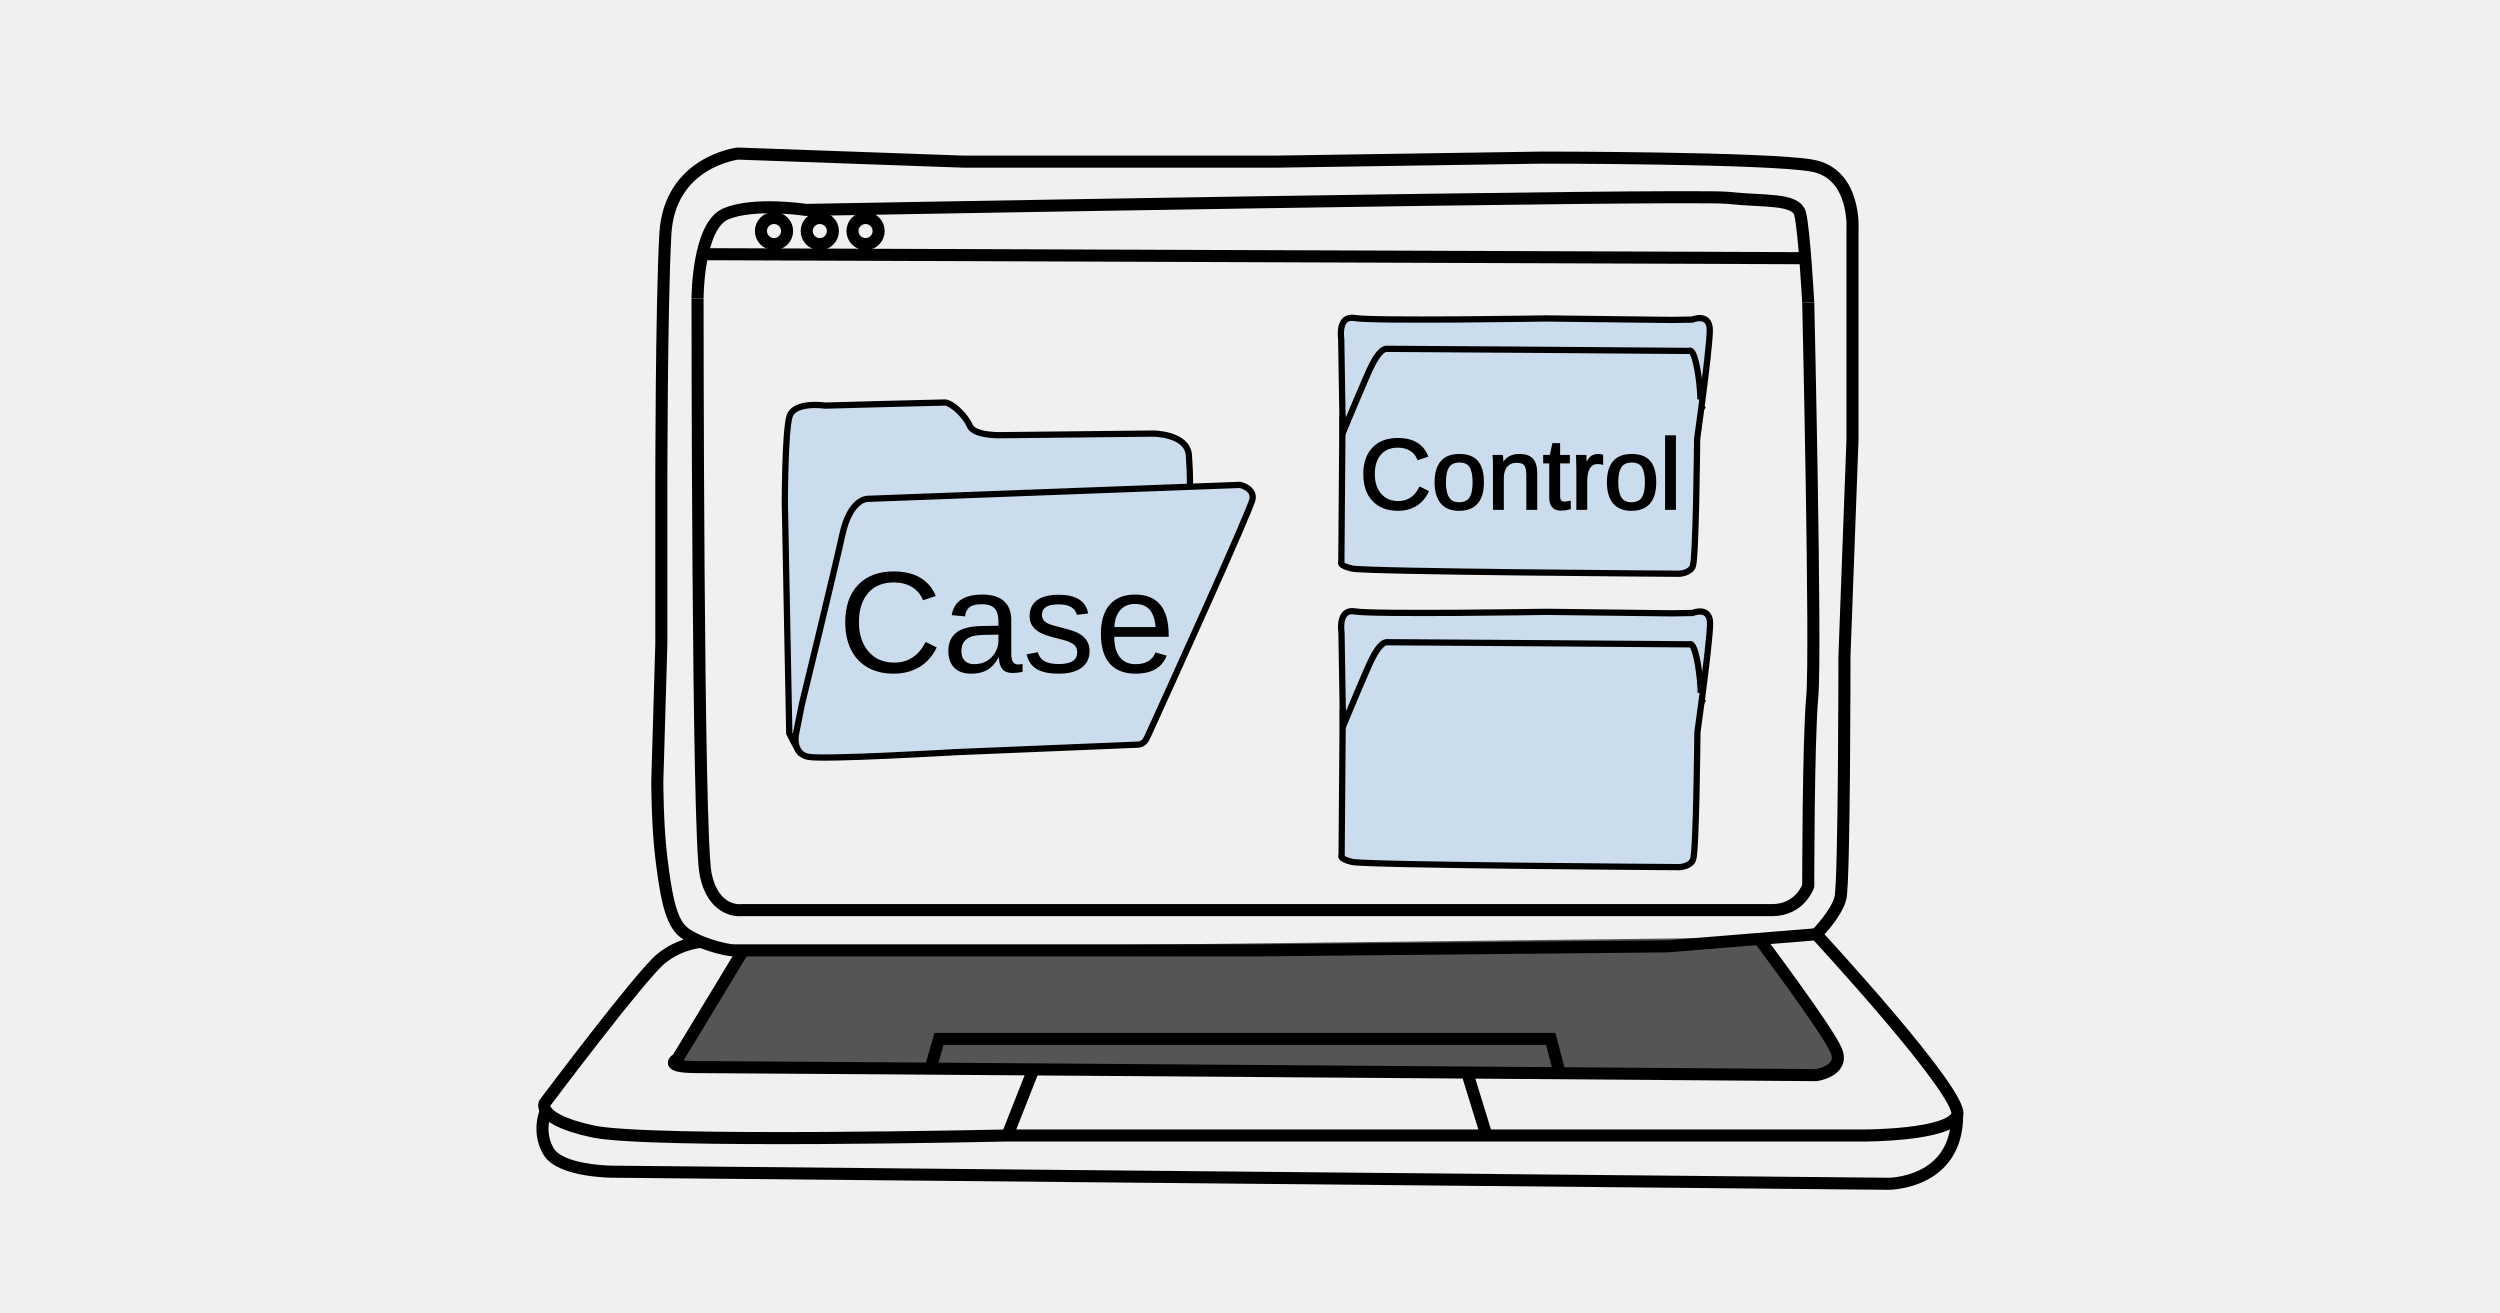
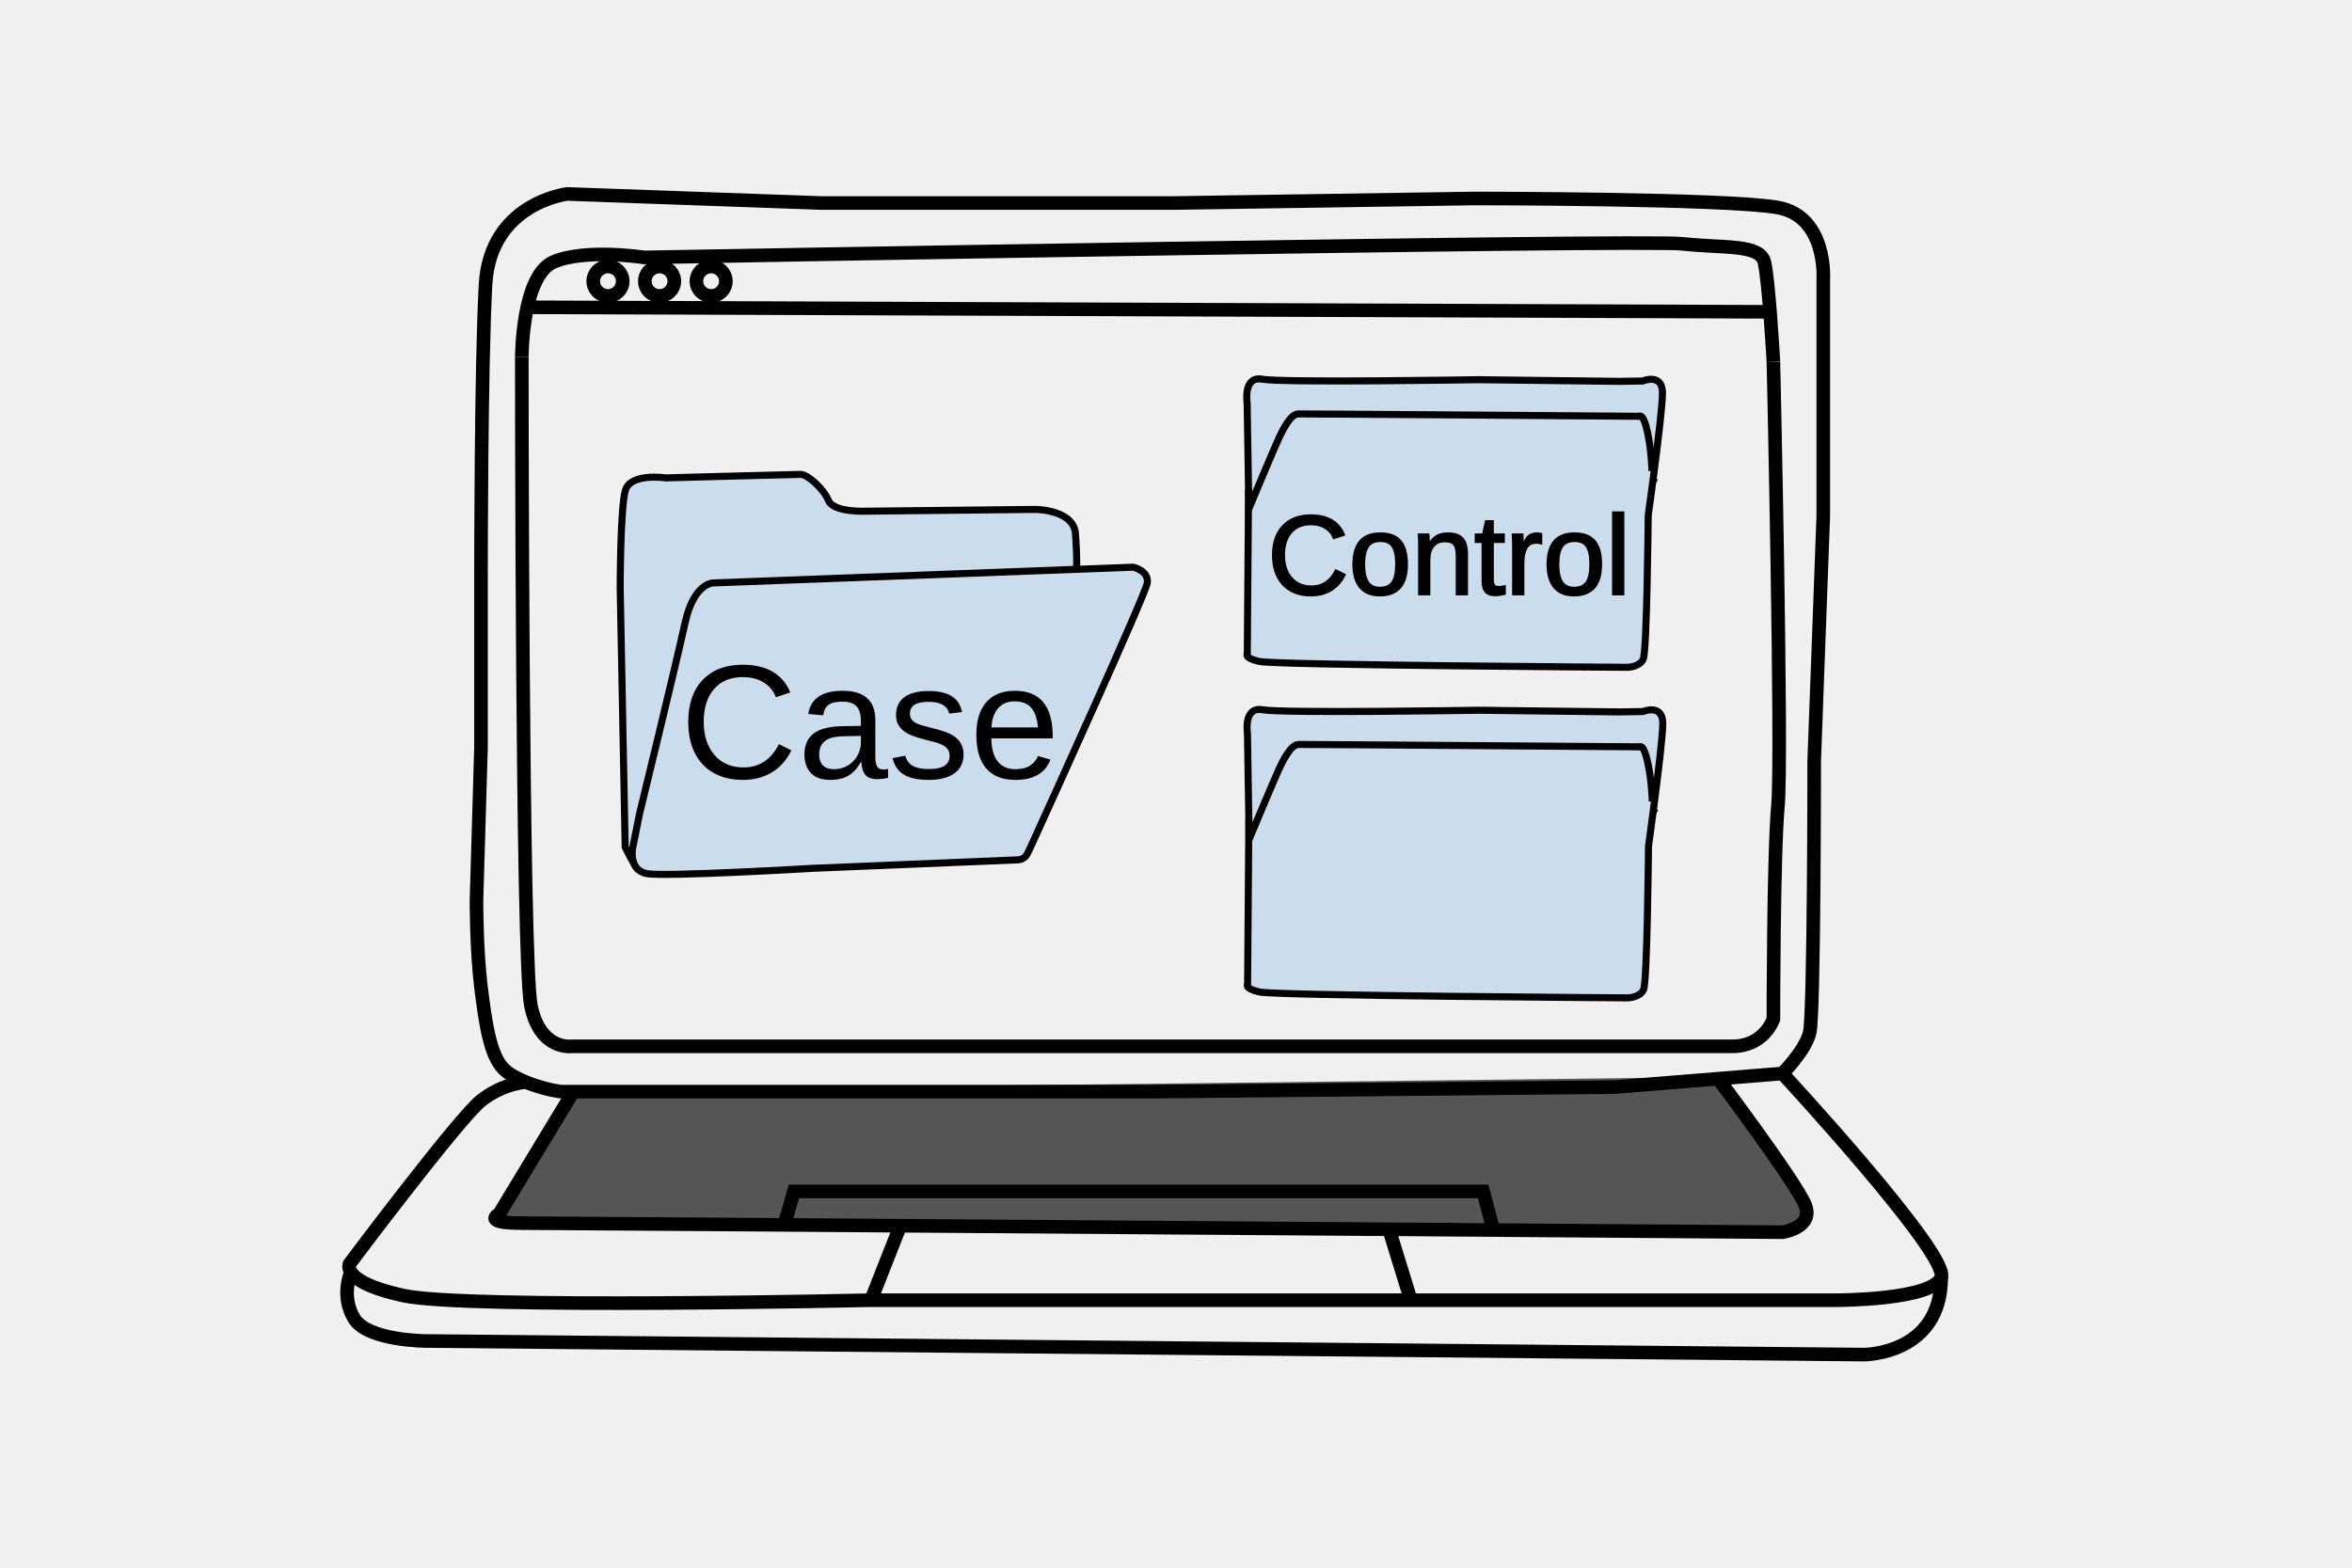
- <svg xmlns="http://www.w3.org/2000/svg" viewBox="0 0 1200 630" version="1.1" id="svg33" xml:space="preserve">
+ <svg xmlns="http://www.w3.org/2000/svg" viewBox="0 0 600 400" version="1.1" id="svg33" xml:space="preserve" width="600" height="400">
  <defs id="defs1">
    <rect x="467.43" y="362.13" width="169.508" height="69.344" id="rect8" />
    <style id="style1">
        .st_light_blue{fill:#ccddec}
        .st_medium_blue{fill:#99badd}
        .st_dark_blue{fill:#4c86c5}
        .st_white{fill:#fff}
        .st_stroke_medium{fill:none;stroke:#99badd;stroke-width:4;stroke-linecap:round;stroke-linejoin:round}
    </style>
    <rect x="467.43" y="362.13" width="169.508" height="69.344" id="rect8-7" />
  </defs>
  <g transform="matrix(1.511141,0,0,1.511141,364.1559,143.196)" id="g6" style="paint-order:stroke fill markers" />
  <g transform="matrix(1.511141,0,0,1.511141,545.4929,211.1974)" id="g16" style="paint-order:stroke fill markers" />
  <g id="layer1" />
  <g id="layer2">
-     <g id="g1" transform="translate(3.898828)">
+     <g id="g1" transform="matrix(0.5988824,0,0,0.5988824,-65.06794,5.338063)">
      <path class="st2" d="m 864.051,145.187 c 0,0 3.863,168.051 1.932,189.299 -1.932,21.248 -1.932,90.786 -1.932,90.786 0,0 -3.863,11.59 -17.385,11.59 H 352.171 c 0,0 -13.521,1.932 -17.385,-17.385 -3.863,-19.316 -3.863,-276.222 -3.863,-276.222" id="path26" style="fill:none;stroke:#000000;stroke-width:5.795px;stroke-miterlimit:10" />
      <line class="st2" x1="333.821" y1="122.007" x2="863.085" y2="123.939" id="line27" style="fill:none;stroke:#000000;stroke-width:5.795px;stroke-miterlimit:10" />
      <path class="st2" d="m 330.924,143.255 c 0,0 0,-34.769 13.521,-40.564 13.521,-5.795 38.632,-1.932 38.632,-1.932 0,0 424.957,-7.726 442.341,-5.795 17.385,1.932 32.838,0 34.769,7.726 1.932,7.726 3.863,42.496 3.863,42.496" id="path27" style="fill:none;stroke:#000000;stroke-width:5.795px;stroke-miterlimit:10" />
      <path class="st1" d="m 353.137,455.695 -31.872,52.637 c 0,0 -7.726,3.863 9.658,3.863 17.385,0 536.991,3.863 536.991,3.863 0,0 13.521,-1.932 9.658,-11.59 -3.863,-9.658 -37.609,-54.51 -37.609,-54.51" id="path37" style="fill:#555555;stroke:#000000;stroke-width:5.795px;stroke-miterlimit:10" />
      <path class="st2" d="m 333.338,452.044 c 0,0 -10.141,0.27 -19.799,7.997 -9.658,7.726 -56.017,69.538 -56.017,69.538 0,0 -0.715,1.429 0.618,3.496 1.758,2.762 7.128,6.703 22.561,10.025 27.043,5.795 198.957,1.932 198.957,1.932 h 411.435 c 0,0 40.564,0 44.427,-9.658 3.863,-9.658 -67.607,-86.923 -67.607,-86.923 0,0 9.658,-9.658 11.59,-17.385 1.932,-7.726 1.932,-115.897 1.932,-115.897 L 885.299,210.862 V 110.418 c 0,0 1.932,-27.043 -19.316,-30.906 C 844.735,75.648 736.564,75.648 736.564,75.648 L 609.077,77.58 H 458.411 l -108.171,-3.863 c 0,0 -32.838,3.863 -34.769,38.632 -1.932,34.769 -1.932,121.692 -1.932,121.692 v 75.333 l -1.932,65.675 c 0,0 0,21.248 1.932,36.701 1.932,15.453 3.863,28.974 9.658,34.769 5.795,5.795 21.248,9.658 25.111,9.658 h 251.111 l 197.025,-1.932 71.47,-5.795" id="path38" style="fill:none;stroke:#000000;stroke-width:5.795px;stroke-miterlimit:10" />
      <path class="st2" d="m 258.14,533.076 c 0,0 -4.481,10.025 1.313,19.683 5.795,9.658 30.906,9.658 30.906,9.658 l 612.324,5.795 c 0,0 32.838,0 32.838,-32.838" id="path39" style="fill:none;stroke:#000000;stroke-width:5.795px;stroke-miterlimit:10" />
      <line class="st2" x1="492.291" y1="512.91" x2="479.658" y2="545.032" id="line39" style="fill:none;stroke:#000000;stroke-width:5.795px;stroke-miterlimit:10" />
      <line class="st2" x1="700.423" y1="515.131" x2="709.348" y2="544.144" id="line40" style="fill:none;stroke:#000000;stroke-width:5.795px;stroke-miterlimit:10" />
      <polyline class="st2" points="902.82 400.86 904.82 393.86 1056.82 393.86 1059 402.14" id="polyline40" style="fill:none;stroke:#000000;stroke-width:3px;stroke-miterlimit:10" transform="matrix(1.931622,0,0,1.931622,-1300.949,-262.1149)" />
      <circle class="st2" cx="367.624" cy="110.9" r="6.278" id="circle40" style="fill:none;stroke:#000000;stroke-width:5.795px;stroke-miterlimit:10" />
      <circle class="st2" cx="389.606" cy="110.9" r="6.278" id="circle41" style="fill:none;stroke:#000000;stroke-width:5.795px;stroke-miterlimit:10" />
      <circle class="st2" cx="411.569" cy="110.9" r="6.278" id="circle42" style="fill:none;stroke:#000000;stroke-width:5.795px;stroke-miterlimit:10" />
      <g id="g26" transform="translate(404.2765,-226.295)">
        <path class="st0" d="m 412.51,384.57 c 0.08,5.14 -2.25,23.93 -4.06,37.58 l -0.73,-0.46 0.31,-3.66 c 0,0 -0.13,-8.35 -1.94,-16.66 -1.8,-8.32 -3.45,-6.62 -3.45,-6.62 0,0 -141.93,-1.07 -145.27,-1.01 -3.34,0.06 -6.57,6.78 -8.19,10.15 -0.76,1.58 -3.64,8.36 -6.5,15.1 -0.18,0.44 -0.37,0.86 -0.55,1.29 -3.01,7.14 -5.82,13.87 -5.82,13.87 l -0.67,-41.73 -0.05,-3.34 c 0,0 -1.86,-11.66 6.52,-10.12 8.37,1.54 91.83,0.2 91.83,0.2 l 60.12,0.71 10.01,-0.16 c 0,0 8.29,-3.47 8.43,4.87 z" id="path8-9" style="fill:#99badd" />
        <path class="st1" d="m 409.79,423.01 -2.24,5.86 c 0.29,-2.01 0.58,-4.28 0.91,-6.73 l 1.33,0.86 z" id="path9" style="fill:#ffffff" />
        <path class="st0" d="m 407.73,421.7 0.73,0.46 c -0.33,2.44 -0.63,4.72 -0.91,6.73 l -0.3,0.79 h -0.18 c 0,0 0.67,-7.97 0.67,-7.97 z" id="path10" style="fill:#99badd" />
        <path class="st1" d="m 404.73,419.76 3,1.94 -0.67,7.97 -9.13,0.28 h -0.05 c -0.48,-0.04 -0.94,-0.05 -1.34,-0.04 -1.15,0.02 -2.92,0.05 -4.8,0.23 l -32.81,0.96 c 0.63,-2.53 2.49,-5.25 2.45,-7.3 -0.05,-3.34 6.57,-6.78 9.88,-8.51 3.31,-1.73 16.69,-0.27 21.7,-0.35 5.01,-0.08 11.76,4.82 11.76,4.82 z" id="path11" style="fill:#ffffff" />
        <path class="st0" d="m 407.24,429.67 0.3,-0.79 c -0.03,0.27 -0.06,0.54 -0.1,0.79 z" id="path12" style="fill:#99badd" />
        <path class="st0" d="m 407.24,429.67 h 0.2 c -0.52,3.95 -0.91,6.69 -1,7.29 l 0.56,-6.64 z" id="path13" style="fill:#99badd" />
-         <polygon class="st0" points="407.24,429.67 407,430.32 407.06,429.67 " id="polygon13" style="fill:#99badd" />
+         <polygon class="st0" points="407,430.32 407.06,429.67 407.24,429.67 " id="polygon13" style="fill:#99badd" />
        <path class="st1" d="m 407.06,429.67 -0.06,0.65 -0.42,1.09 c 0,0 -5.13,-1.2 -8.66,-1.46 l 9.13,-0.28 z" id="path14" style="fill:#ffffff" />
        <path class="st1" d="m 406.58,431.41 0.42,-1.09 -0.56,6.64 v 0.03 c 0,0 -24.8,0.85 -24.8,0.85 1.33,-2.43 0.15,-1.35 1.6,-4.38 1.05,-2.2 4.98,-3.02 8.49,-3.32 l 6.14,-0.18 h 0.05 c 3.53,0.26 8.66,1.46 8.66,1.46 z" id="path15" style="fill:#ffffff" />
        <path class="st1" d="m 358.93,431.09 32.81,-0.96 c -3.52,0.31 -7.45,1.12 -8.49,3.32 -1.45,3.03 -0.27,1.96 -1.6,4.38 l -18.89,0.65 c -0.95,-1.04 -1.9,-2.07 -2.85,-2.99 -1.31,-1.26 -1.38,-2.8 -0.97,-4.41 z" id="path16" style="fill:#ffffff" />
        <path class="st1" d="m 362.75,438.49 18.89,-0.65 c -0.15,0.27 -0.32,0.59 -0.55,0.96 -2.2,3.67 -7.7,4.83 -11.04,4.88 -2.4,0.04 -4.85,-2.53 -7.3,-5.19 z" id="path17" style="fill:#ffffff" />
        <path class="st1" d="m 362.75,438.49 -77.46,2.68 c 2.18,-2.49 2.66,-4.88 2.74,-7.99 l 70.89,-2.09 c -0.41,1.61 -0.33,3.14 0.97,4.41 0.95,0.92 1.9,1.96 2.85,2.99 z" id="path18" style="fill:#ffffff" />
        <line class="st3" x1="408.46" y1="422.15" x2="409.79" y2="423.01" id="line19" style="fill:none;stroke:#000000;stroke-width:3px;stroke-miterlimit:10" />
        <g id="g24">
          <g id="g21">
            <path class="st0" d="m 412.51,384.57 c 0.07,4.66 -1.84,20.5 -3.54,33.58 l -0.94,-0.12 c 0,0 -0.13,-8.35 -1.94,-16.66 -1.8,-8.32 -3.45,-6.62 -3.45,-6.62 0,0 -141.93,-1.07 -145.27,-1.01 -3.34,0.06 -6.57,6.78 -8.19,10.15 -0.76,1.58 -3.64,8.36 -6.5,15.1 -0.18,0.44 -0.37,0.86 -0.55,1.29 -3.01,7.14 -5.82,13.87 -5.82,13.87 l -0.13,-8.35 -0.59,-36.72 c 0,0 -1.86,-11.66 6.52,-10.12 8.37,1.54 91.83,0.2 91.83,0.2 l 60.12,0.71 10.01,-0.16 c 0,0 8.29,-3.47 8.43,4.87 z" id="path20" style="fill:#99badd" />
            <path class="st0" d="m 408.04,418.03 0.94,0.12 c -0.18,1.37 -0.34,2.71 -0.52,4 -0.33,2.44 -0.63,4.72 -0.91,6.73 -0.03,0.27 -0.06,0.54 -0.1,0.79 -0.52,3.95 -0.91,6.69 -1,7.3 v 0.05 c -0.02,1.92 -0.54,57.91 -2.12,61.22 -1.62,3.36 -6.62,3.45 -6.62,3.45 0,0 -150.28,-0.93 -156.98,-2.5 -6.7,-1.56 -5.06,-3.26 -5.06,-3.26 l 0.55,-70.13 0.13,8.35 c 0,0 2.81,-6.72 5.82,-13.87 0.18,-0.44 0.37,-0.86 0.55,-1.29 2.86,-6.74 5.74,-13.52 6.5,-15.1 1.62,-3.36 4.85,-10.09 8.19,-10.15 3.34,-0.06 145.27,1.01 145.27,1.01 0,0 1.64,-1.7 3.45,6.62 1.8,8.32 1.94,16.66 1.94,16.66 z" id="path21" style="fill:#99badd" />
          </g>
          <g id="g23">
-             <path class="st3" d="m 236.2,425.79 -0.59,-36.72 c 0,0 -1.86,-11.66 6.52,-10.12 8.37,1.54 91.83,0.2 91.83,0.2 l 60.12,0.71 10.01,-0.16 c 0,0 8.29,-3.47 8.43,4.87 0.07,4.66 -1.84,20.5 -3.54,33.58 -0.18,1.37 -0.34,2.71 -0.52,4 -0.33,2.44 -0.63,4.72 -0.91,6.73 -0.03,0.27 -0.06,0.54 -0.1,0.79 -0.52,3.95 -0.91,6.69 -1,7.3 v 0.05 c -0.02,1.92 -0.54,57.91 -2.12,61.22 -1.62,3.36 -6.62,3.45 -6.62,3.45 0,0 -150.28,-0.93 -156.98,-2.5 -6.7,-1.56 -5.06,-3.26 -5.06,-3.26 l 0.55,-70.13 z" id="path22" style="fill:#cbdced;stroke:#000000;stroke-width:3px;stroke-miterlimit:10;fill-opacity:1" />
+             <path class="st3" d="m 236.2,425.79 -0.59,-36.72 c 0,0 -1.86,-11.66 6.52,-10.12 8.37,1.54 91.83,0.2 91.83,0.2 l 60.12,0.71 10.01,-0.16 c 0,0 8.29,-3.47 8.43,4.87 0.07,4.66 -1.84,20.5 -3.54,33.58 -0.18,1.37 -0.34,2.71 -0.52,4 -0.33,2.44 -0.63,4.72 -0.91,6.73 -0.03,0.27 -0.06,0.54 -0.1,0.79 -0.52,3.95 -0.91,6.69 -1,7.3 v 0.05 c -0.02,1.92 -0.54,57.91 -2.12,61.22 -1.62,3.36 -6.62,3.45 -6.62,3.45 0,0 -150.28,-0.93 -156.98,-2.5 -6.7,-1.56 -5.06,-3.26 -5.06,-3.26 l 0.55,-70.13 z" id="path22" style="fill:#cbdced;fill-opacity:1;stroke:#000000;stroke-width:3px;stroke-miterlimit:10" />
            <path class="st3" d="m 236.2,425.79 0.13,8.35 c 0,0 2.81,-6.72 5.82,-13.87 0.18,-0.44 0.37,-0.86 0.55,-1.29 2.86,-6.74 5.74,-13.52 6.5,-15.1 1.62,-3.36 4.85,-10.09 8.19,-10.15 3.34,-0.06 145.27,1.01 145.27,1.01 0,0 1.64,-1.7 3.45,6.62 1.8,8.32 1.94,16.66 1.94,16.66" id="path23" style="fill:none;stroke:#000000;stroke-width:3px;stroke-miterlimit:10" />
          </g>
        </g>
        <line class="st3" x1="406.44" y1="437.01" x2="406.42" y2="437.09" id="line24" style="fill:none;stroke:#000000;stroke-width:3px;stroke-miterlimit:10" />
      </g>
      <g id="g26-9" transform="translate(404.4056,-85.46678)">
        <path class="st0" d="m 412.51,384.57 c 0.08,5.14 -2.25,23.93 -4.06,37.58 l -0.73,-0.46 0.31,-3.66 c 0,0 -0.13,-8.35 -1.94,-16.66 -1.8,-8.32 -3.45,-6.62 -3.45,-6.62 0,0 -141.93,-1.07 -145.27,-1.01 -3.34,0.06 -6.57,6.78 -8.19,10.15 -0.76,1.58 -3.64,8.36 -6.5,15.1 -0.18,0.44 -0.37,0.86 -0.55,1.29 -3.01,7.14 -5.82,13.87 -5.82,13.87 l -0.67,-41.73 -0.05,-3.34 c 0,0 -1.86,-11.66 6.52,-10.12 8.37,1.54 91.83,0.2 91.83,0.2 l 60.12,0.71 10.01,-0.16 c 0,0 8.29,-3.47 8.43,4.87 z" id="path8-9-7" style="fill:#99badd" />
        <path class="st1" d="m 409.79,423.01 -2.24,5.86 c 0.29,-2.01 0.58,-4.28 0.91,-6.73 l 1.33,0.86 z" id="path9-0" style="fill:#ffffff" />
        <path class="st0" d="m 407.73,421.7 0.73,0.46 c -0.33,2.44 -0.63,4.72 -0.91,6.73 l -0.3,0.79 h -0.18 c 0,0 0.67,-7.97 0.67,-7.97 z" id="path10-3" style="fill:#99badd" />
        <path class="st1" d="m 404.73,419.76 3,1.94 -0.67,7.97 -9.13,0.28 h -0.05 c -0.48,-0.04 -0.94,-0.05 -1.34,-0.04 -1.15,0.02 -2.92,0.05 -4.8,0.23 l -32.81,0.96 c 0.63,-2.53 2.49,-5.25 2.45,-7.3 -0.05,-3.34 6.57,-6.78 9.88,-8.51 3.31,-1.73 16.69,-0.27 21.7,-0.35 5.01,-0.08 11.76,4.82 11.76,4.82 z" id="path11-9" style="fill:#ffffff" />
        <path class="st0" d="m 407.24,429.67 0.3,-0.79 c -0.03,0.27 -0.06,0.54 -0.1,0.79 z" id="path12-8" style="fill:#99badd" />
        <path class="st0" d="m 407.24,429.67 h 0.2 c -0.52,3.95 -0.91,6.69 -1,7.29 l 0.56,-6.64 z" id="path13-6" style="fill:#99badd" />
-         <polygon class="st0" points="407,430.32 407.06,429.67 407.24,429.67 " id="polygon13-5" style="fill:#99badd" />
+         <polygon class="st0" points="407.06,429.67 407.24,429.67 407,430.32 " id="polygon13-5" style="fill:#99badd" />
        <path class="st1" d="m 407.06,429.67 -0.06,0.65 -0.42,1.09 c 0,0 -5.13,-1.2 -8.66,-1.46 l 9.13,-0.28 z" id="path14-7" style="fill:#ffffff" />
        <path class="st1" d="m 406.58,431.41 0.42,-1.09 -0.56,6.64 v 0.03 c 0,0 -24.8,0.85 -24.8,0.85 1.33,-2.43 0.15,-1.35 1.6,-4.38 1.05,-2.2 4.98,-3.02 8.49,-3.32 l 6.14,-0.18 h 0.05 c 3.53,0.26 8.66,1.46 8.66,1.46 z" id="path15-6" style="fill:#ffffff" />
        <path class="st1" d="m 358.93,431.09 32.81,-0.96 c -3.52,0.31 -7.45,1.12 -8.49,3.32 -1.45,3.03 -0.27,1.96 -1.6,4.38 l -18.89,0.65 c -0.95,-1.04 -1.9,-2.07 -2.85,-2.99 -1.31,-1.26 -1.38,-2.8 -0.97,-4.41 z" id="path16-2" style="fill:#ffffff" />
        <path class="st1" d="m 362.75,438.49 18.89,-0.65 c -0.15,0.27 -0.32,0.59 -0.55,0.96 -2.2,3.67 -7.7,4.83 -11.04,4.88 -2.4,0.04 -4.85,-2.53 -7.3,-5.19 z" id="path17-7" style="fill:#ffffff" />
        <path class="st1" d="m 362.75,438.49 -77.46,2.68 c 2.18,-2.49 2.66,-4.88 2.74,-7.99 l 70.89,-2.09 c -0.41,1.61 -0.33,3.14 0.97,4.41 0.95,0.92 1.9,1.96 2.85,2.99 z" id="path18-0" style="fill:#ffffff" />
        <line class="st3" x1="408.46" y1="422.15" x2="409.79" y2="423.01" id="line19-9" style="fill:none;stroke:#000000;stroke-width:3px;stroke-miterlimit:10" />
        <g id="g24-9">
          <g id="g21-9">
            <path class="st0" d="m 412.51,384.57 c 0.07,4.66 -1.84,20.5 -3.54,33.58 l -0.94,-0.12 c 0,0 -0.13,-8.35 -1.94,-16.66 -1.8,-8.32 -3.45,-6.62 -3.45,-6.62 0,0 -141.93,-1.07 -145.27,-1.01 -3.34,0.06 -6.57,6.78 -8.19,10.15 -0.76,1.58 -3.64,8.36 -6.5,15.1 -0.18,0.44 -0.37,0.86 -0.55,1.29 -3.01,7.14 -5.82,13.87 -5.82,13.87 l -0.13,-8.35 -0.59,-36.72 c 0,0 -1.86,-11.66 6.52,-10.12 8.37,1.54 91.83,0.2 91.83,0.2 l 60.12,0.71 10.01,-0.16 c 0,0 8.29,-3.47 8.43,4.87 z" id="path20-1" style="fill:#99badd" />
            <path class="st0" d="m 408.04,418.03 0.94,0.12 c -0.18,1.37 -0.34,2.71 -0.52,4 -0.33,2.44 -0.63,4.72 -0.91,6.73 -0.03,0.27 -0.06,0.54 -0.1,0.79 -0.52,3.95 -0.91,6.69 -1,7.3 v 0.05 c -0.02,1.92 -0.54,57.91 -2.12,61.22 -1.62,3.36 -6.62,3.45 -6.62,3.45 0,0 -150.28,-0.93 -156.98,-2.5 -6.7,-1.56 -5.06,-3.26 -5.06,-3.26 l 0.55,-70.13 0.13,8.35 c 0,0 2.81,-6.72 5.82,-13.87 0.18,-0.44 0.37,-0.86 0.55,-1.29 2.86,-6.74 5.74,-13.52 6.5,-15.1 1.62,-3.36 4.85,-10.09 8.19,-10.15 3.34,-0.06 145.27,1.01 145.27,1.01 0,0 1.64,-1.7 3.45,6.62 1.8,8.32 1.94,16.66 1.94,16.66 z" id="path21-7" style="fill:#cbdced;fill-opacity:1" />
          </g>
          <g id="g23-2">
-             <path class="st3" d="m 236.2,425.79 -0.59,-36.72 c 0,0 -1.86,-11.66 6.52,-10.12 8.37,1.54 91.83,0.2 91.83,0.2 l 60.12,0.71 10.01,-0.16 c 0,0 8.29,-3.47 8.43,4.87 0.07,4.66 -1.84,20.5 -3.54,33.58 -0.18,1.37 -0.34,2.71 -0.52,4 -0.33,2.44 -0.63,4.72 -0.91,6.73 -0.03,0.27 -0.06,0.54 -0.1,0.79 -0.52,3.95 -0.91,6.69 -1,7.3 v 0.05 c -0.02,1.92 -0.54,57.91 -2.12,61.22 -1.62,3.36 -6.62,3.45 -6.62,3.45 0,0 -150.28,-0.93 -156.98,-2.5 -6.7,-1.56 -5.06,-3.26 -5.06,-3.26 l 0.55,-70.13 z" id="path22-3" style="fill:#cbdced;stroke:#000000;stroke-width:3px;stroke-miterlimit:10;fill-opacity:1" />
+             <path class="st3" d="m 236.2,425.79 -0.59,-36.72 c 0,0 -1.86,-11.66 6.52,-10.12 8.37,1.54 91.83,0.2 91.83,0.2 l 60.12,0.71 10.01,-0.16 c 0,0 8.29,-3.47 8.43,4.87 0.07,4.66 -1.84,20.5 -3.54,33.58 -0.18,1.37 -0.34,2.71 -0.52,4 -0.33,2.44 -0.63,4.72 -0.91,6.73 -0.03,0.27 -0.06,0.54 -0.1,0.79 -0.52,3.95 -0.91,6.69 -1,7.3 v 0.05 c -0.02,1.92 -0.54,57.91 -2.12,61.22 -1.62,3.36 -6.62,3.45 -6.62,3.45 0,0 -150.28,-0.93 -156.98,-2.5 -6.7,-1.56 -5.06,-3.26 -5.06,-3.26 l 0.55,-70.13 z" id="path22-3" style="fill:#cbdced;fill-opacity:1;stroke:#000000;stroke-width:3px;stroke-miterlimit:10" />
            <path class="st3" d="m 236.2,425.79 0.13,8.35 c 0,0 2.81,-6.72 5.82,-13.87 0.18,-0.44 0.37,-0.86 0.55,-1.29 2.86,-6.74 5.74,-13.52 6.5,-15.1 1.62,-3.36 4.85,-10.09 8.19,-10.15 3.34,-0.06 145.27,1.01 145.27,1.01 0,0 1.64,-1.7 3.45,6.62 1.8,8.32 1.94,16.66 1.94,16.66" id="path23-6" style="fill:none;stroke:#000000;stroke-width:3px;stroke-miterlimit:10" />
          </g>
        </g>
        <line class="st3" x1="406.44" y1="437.01" x2="406.42" y2="437.09" id="line24-5" style="fill:none;stroke:#000000;stroke-width:3px;stroke-miterlimit:10" />
      </g>
      <g id="g6-3" transform="translate(-150.9229,84.36135)">
        <path class="st2" d="m 531.378,277.334 c -1.49,-1.49 -5.501,-9.661 -5.501,-9.661 L 523.75,157.32 c 0,0 0,-34.31 2.24,-41.77 2.24,-7.46 17.16,-5.22 17.16,-5.22 0,0 54.45,-1.49 57.44,-1.49 2.99,0 9.7,5.97 11.93,11.19 2.24,5.22 16.41,4.48 16.41,4.48 l 71.61,-0.75 c 0,0 16.41,0 17.16,10.44 0.75,10.44 0.46,15.31 0.46,15.31" id="path2" style="fill:#cbdced;fill-opacity:1;stroke:#000000;stroke-width:3px;stroke-miterlimit:10" />
        <path class="st2" d="m 697.25,270.34 c -0.73,1.6 -2.29,2.64 -4.04,2.72 l -87.4,3.61 c 0,0 -63.4,3.73 -70.86,2.24 -7.46,-1.49 -5.97,-10.44 -5.97,-10.44 l 2.98,-14.92 c 0,0 15.66,-64.15 19.39,-81.3 3.73,-17.15 11.93,-17.16 11.93,-17.16 l 179.02,-6.71 c 0,0 6.71,1.49 5.97,6.71 -0.68,4.75 -42.124,95.927 -49.834,112.817 z" id="path3" style="fill:#cbdced;fill-opacity:1;stroke:#000000;stroke-width:3px;stroke-miterlimit:10" />
      </g>
      <text class="st10" id="text17" style="font-weight:300;font-size:69.333px;font-family:Helvetica-Light, Helvetica" x="398.3" y="322.693">
        <tspan x="398.3" y="322.693" id="tspan17" style="font-style:normal;font-variant:normal;font-weight:normal;font-stretch:normal;font-size:69.333px;font-family:arial;-inkscape-font-specification:arial">Case</tspan>
      </text>
      <text class="st10" id="text17-5" style="font-weight:300;font-size:48px;font-family:Helvetica-Light, Helvetica;fill:#000000;stroke:#000000" x="648.533" y="244.232">
        <tspan x="648.533" y="244.232" id="tspan17-4" style="font-style:normal;font-variant:normal;font-weight:normal;font-stretch:normal;font-size:48px;font-family:Arial;-inkscape-font-specification:Arial;fill:#000000;stroke:#000000">Control</tspan>
      </text>
    </g>
  </g>
</svg>
